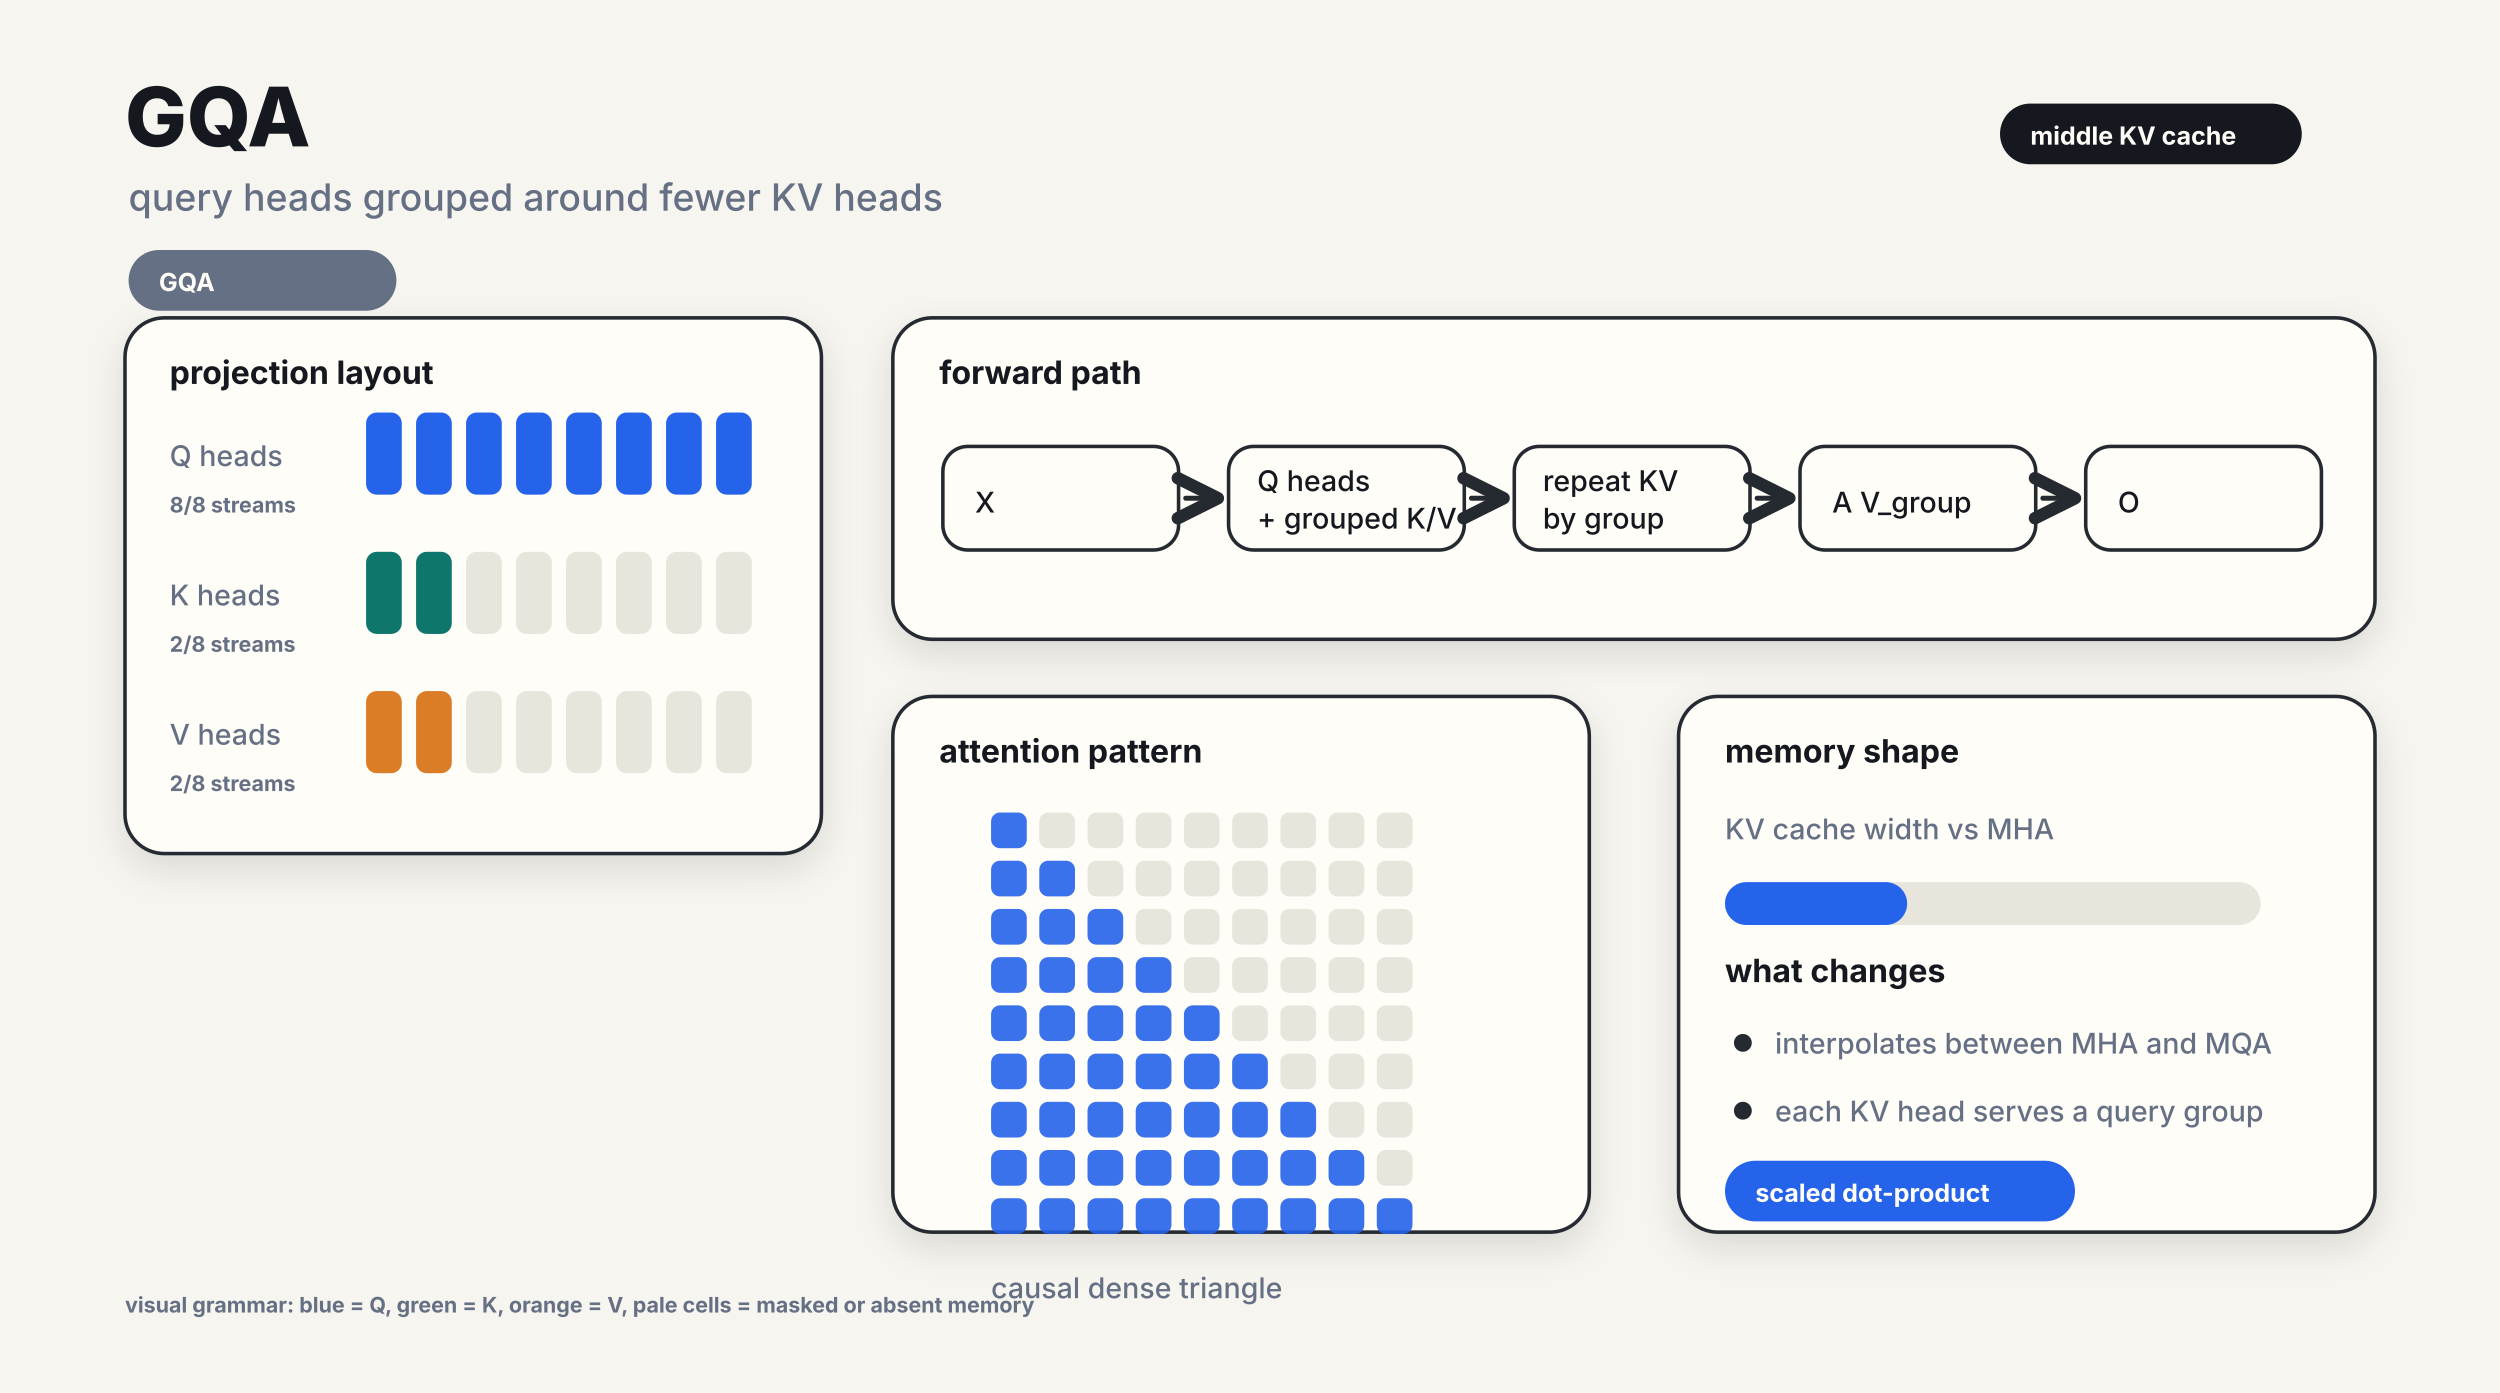
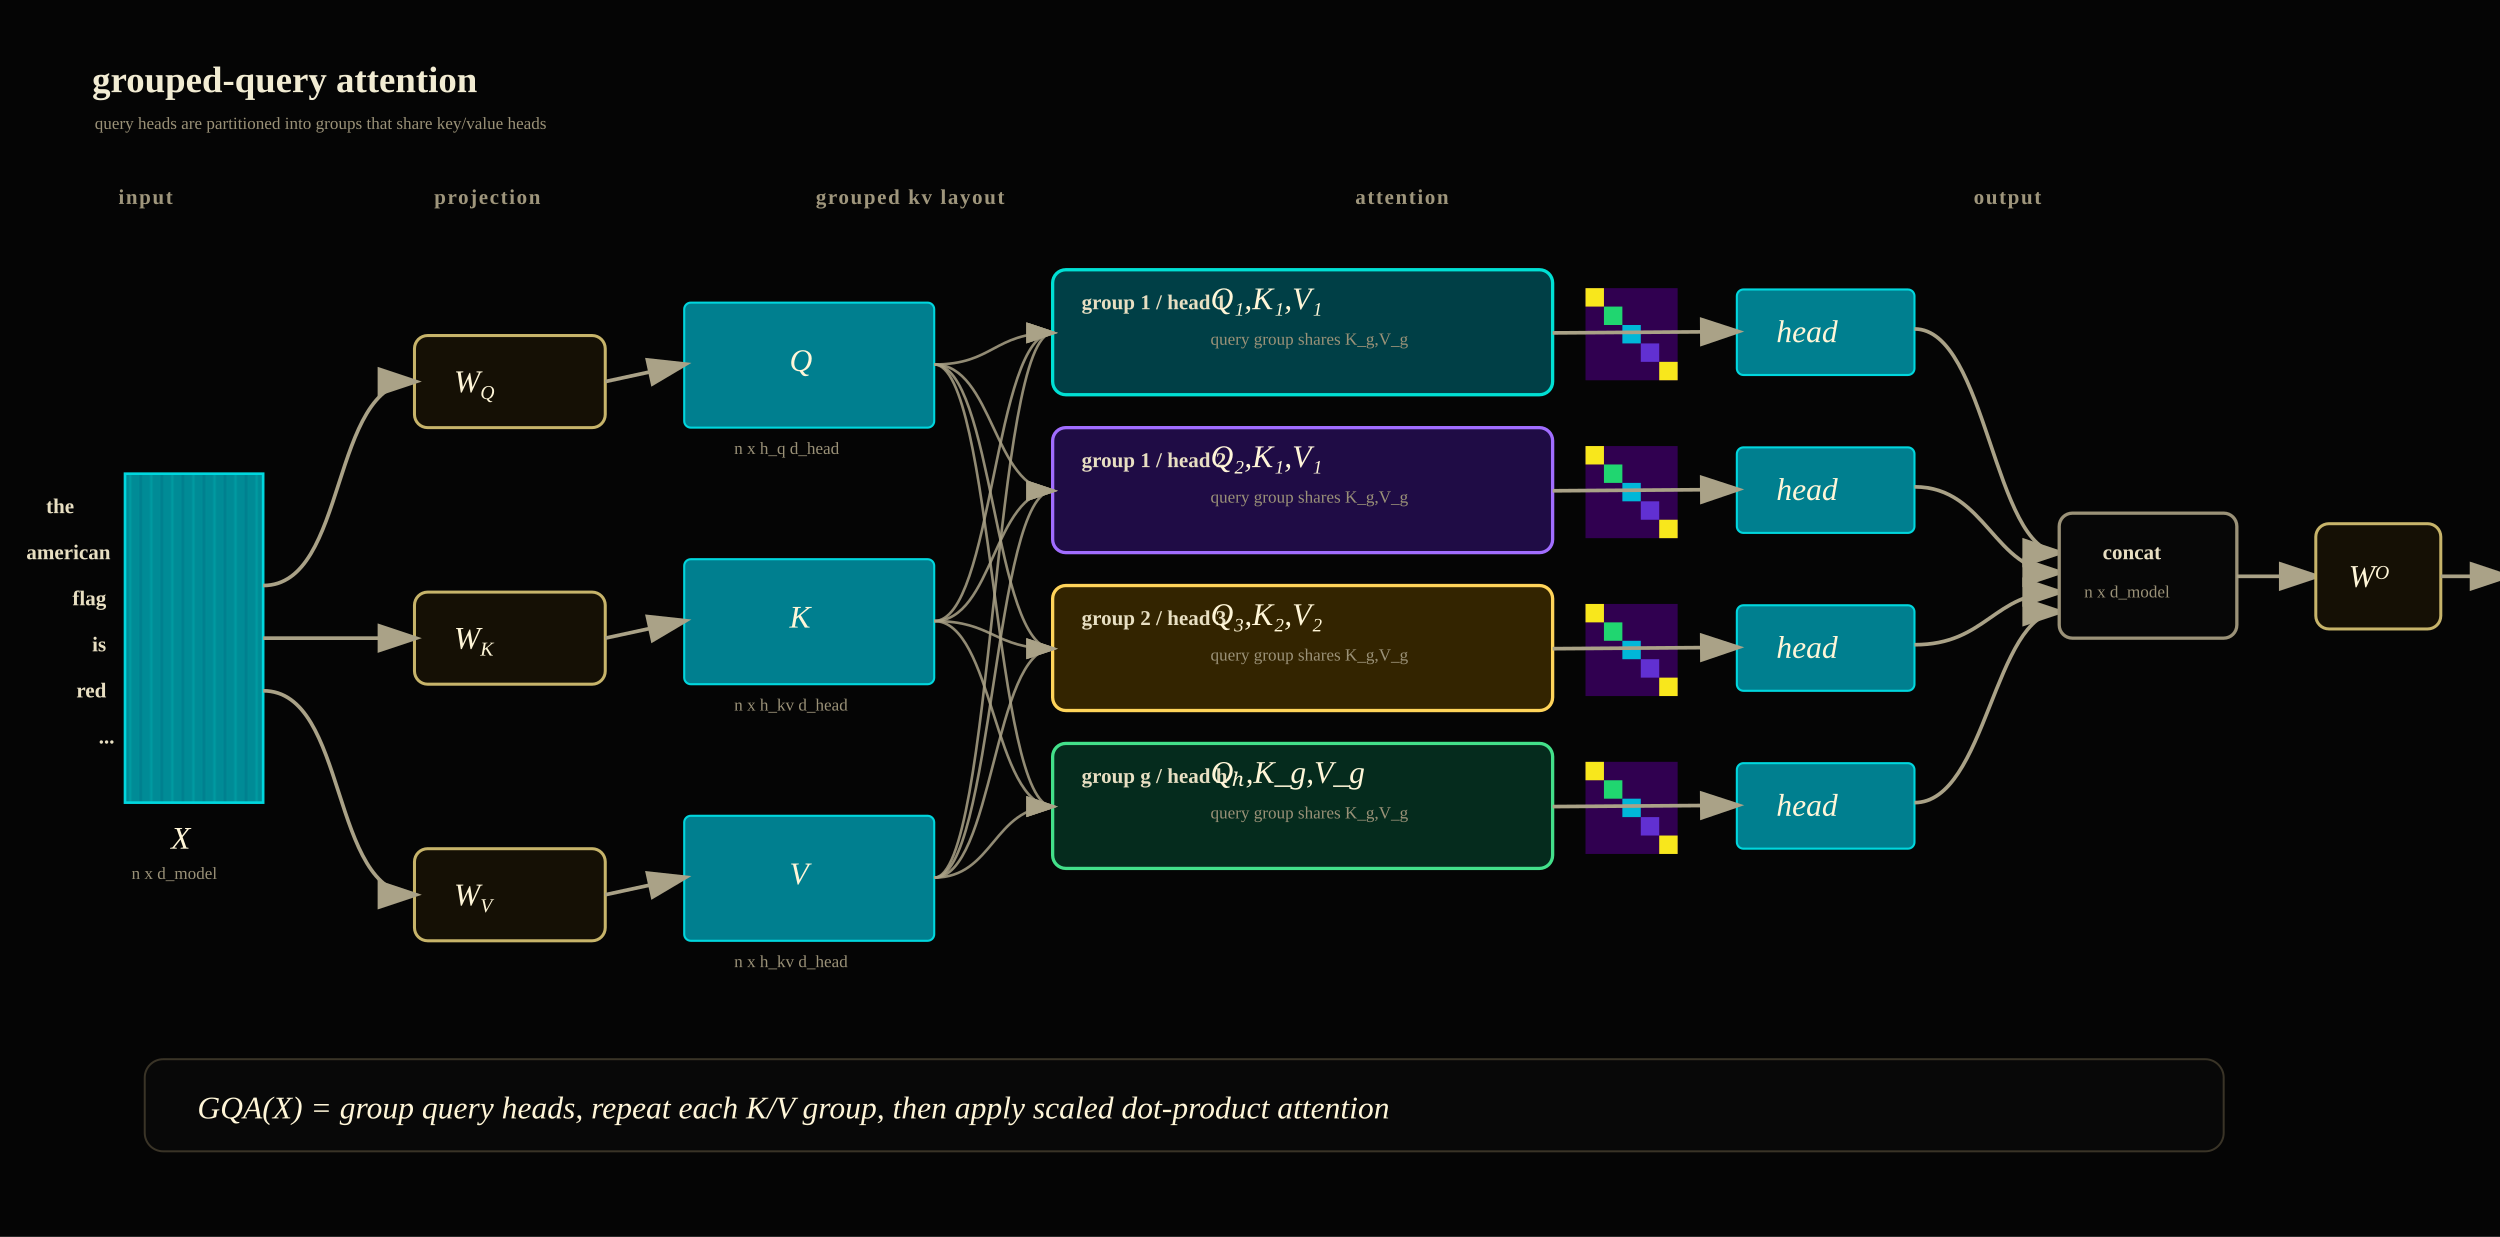
- <svg xmlns="http://www.w3.org/2000/svg" width="1400" height="780" viewBox="0 0 1400 780" role="img" aria-label="GQA attention architecture">
+ <svg xmlns="http://www.w3.org/2000/svg" viewBox="0 0 1900 940" role="img" aria-label="grouped-query attention architecture diagram">
  <defs>
-     <filter id="shadow" x="-10%" y="-10%" width="120%" height="125%">
-       <feDropShadow dx="0" dy="8" stdDeviation="10" flood-color="#111827" flood-opacity="0.12" />
-     </filter>
-     <marker id="arrow" markerWidth="12" markerHeight="12" refX="10" refY="6" orient="auto">
-       <path d="M2 2 L10 6 L2 10" fill="none" stroke="#252a31" stroke-width="2.5" stroke-linecap="round" stroke-linejoin="round" />
+     <marker id="arrow" markerWidth="12" markerHeight="12" refX="10" refY="4" orient="auto">
+       <path d="M0,0 L0,8 L12,4 z" fill="#aaa287" />
    </marker>
+     <pattern id="matrix" width="16" height="16" patternUnits="userSpaceOnUse">
+       <rect width="16" height="16" fill="#008b96" />
+       <rect x="2" width="2" height="16" fill="#00ffee" opacity=".12" />
+       <rect x="10" width="2" height="16" fill="#004e70" opacity=".18" />
+     </pattern>
+     <pattern id="latentPattern" width="14" height="14" patternUnits="userSpaceOnUse">
+       <rect width="14" height="14" fill="#006f7d" />
+       <rect x="2" width="2" height="14" fill="#00f0d0" opacity=".13" />
+       <rect x="9" width="2" height="14" fill="#003c66" opacity=".18" />
+     </pattern>
    <style>
-   .bg { fill: #f7f5ef; }
-   .panel { fill: #fffdf7; stroke: #252a31; stroke-width: 2; }
-   .soft { fill: #f1efe7; stroke: #d8d0bd; stroke-width: 1.5; }
-   .ink { fill: #15191f; font-family: Inter, ui-sans-serif, system-ui, -apple-system, BlinkMacSystemFont, "Segoe UI", sans-serif; letter-spacing: 0; }
-   .muted { fill: #667085; font-family: Inter, ui-sans-serif, system-ui, sans-serif; letter-spacing: 0; }
-   .title { font: 800 46px Inter, ui-sans-serif, system-ui, sans-serif; }
-   .subtitle { font: 500 21px Inter, ui-sans-serif, system-ui, sans-serif; }
-   .h { font: 750 18px Inter, ui-sans-serif, system-ui, sans-serif; }
-   .body { font: 500 16px Inter, ui-sans-serif, system-ui, sans-serif; }
-   .tiny { font: 650 12px Inter, ui-sans-serif, system-ui, sans-serif; text-transform: uppercase; }
-   .math { fill: #15191f; font: italic 24px Georgia, serif; }
-   .arrow { fill: none; stroke: #252a31; stroke-width: 2.8; stroke-linecap: round; stroke-linejoin: round; marker-end: url(#arrow); }
-   .thin { fill: none; stroke: #98a2b3; stroke-width: 1.5; stroke-linecap: round; }
-   .q { fill: #2563eb; }
-   .k { fill: #0f766e; }
-   .v { fill: #db7c26; }
-   .accent { fill: #7c3aed; }
-   .danger { fill: #dc2626; }
-   .ok { fill: #16a34a; }
-   .gridon { fill: #2563eb; opacity: .9; }
-   .gridoff { fill: #e7e5dc; }
-   .gridlocal { fill: #14b8a6; opacity: .92; }
-   .gridpick { fill: #7c3aed; opacity: .92; }
-   .shadow { filter: url(#shadow); }
+   .title { fill: #f2ecd3; font-size: 28px; font-weight: 700; }
+   .section { fill: #9f967c; font-size: 16px; font-weight: 700; letter-spacing: 1.2px; text-transform: uppercase; }
+   .label { fill: #e8dfc2; font-size: 16px; font-weight: 700; }
+   .small { fill: #9b9278; font-size: 13px; }
+   .math { fill: #fff6d8; font-family: "Times New Roman", serif; font-style: italic; font-size: 24px; }
+   .box { fill: #070707; stroke: #9b9278; stroke-width: 2.5; rx: 10; }
+   .tensor { fill: #007f8f; stroke: #00d7de; stroke-width: 1.6; rx: 5; }
+   .latent { fill: #053a46; stroke: #00d7de; stroke-width: 1.7; rx: 5; }
+   .proj { fill: #151005; stroke: #c7b46a; stroke-width: 2.3; rx: 10; }
+   .cache { fill: #061b14; stroke: #43e08a; stroke-width: 2.2; rx: 10; }
+   .attn { fill: #260044; stroke: #a16dff; stroke-width: 1.9; rx: 8; }
+   .local { fill: #041f18; stroke: #43e08a; stroke-width: 2; rx: 8; }
+   .compress { fill: #1b1605; stroke: #ffd45a; stroke-width: 2; rx: 8; }
+   .head1 { fill: #003f46; stroke: #00e0d4; }
+   .head2 { fill: #1f0c45; stroke: #a16dff; }
+   .head3 { fill: #332400; stroke: #ffd45a; }
+   .headh { fill: #052b1d; stroke: #43e08a; }
+   .arrow { fill: none; stroke: #aaa287; stroke-width: 2.8; marker-end: url(#arrow); }
+   .thin { stroke-width: 2; opacity: .85; }
</style>
  </defs>
-   <rect width="1400" height="780" class="bg" />
-   <text x="70" y="82" class="title ink">GQA</text>
-   <text x="72" y="118" class="subtitle muted">query heads grouped around fewer KV heads</text>
-   <rect x="1120" y="58" width="169" height="34" rx="17" fill="#15191f" />
-   <text x="1137" y="81" fill="#fffdf7" font-family="Inter, ui-sans-serif, system-ui" font-size="14" font-weight="750">middle KV cache</text>
-   <rect x="72" y="140" width="150" height="34" rx="17" fill="#667085" />
-   <text x="89" y="163" fill="#fffdf7" font-family="Inter, ui-sans-serif, system-ui" font-size="14" font-weight="750">GQA</text>
-   <rect x="70" y="178" width="390" height="300" rx="22" class="panel shadow" />
-   <text x="95" y="215" class="h ink">projection layout</text>
-   <text x="95" y="261" class="body muted">Q heads</text>
-   <rect x="205" y="231" width="20" height="46" rx="6" class="q" />
-   <rect x="233" y="231" width="20" height="46" rx="6" class="q" />
-   <rect x="261" y="231" width="20" height="46" rx="6" class="q" />
-   <rect x="289" y="231" width="20" height="46" rx="6" class="q" />
-   <rect x="317" y="231" width="20" height="46" rx="6" class="q" />
-   <rect x="345" y="231" width="20" height="46" rx="6" class="q" />
-   <rect x="373" y="231" width="20" height="46" rx="6" class="q" />
-   <rect x="401" y="231" width="20" height="46" rx="6" class="q" />
-   <text x="95" y="287" class="tiny muted">8/8 streams</text>
-   <text x="95" y="339" class="body muted">K heads</text>
-   <rect x="205" y="309" width="20" height="46" rx="6" class="k" />
-   <rect x="233" y="309" width="20" height="46" rx="6" class="k" />
-   <rect x="261" y="309" width="20" height="46" rx="6" class="gridoff" />
-   <rect x="289" y="309" width="20" height="46" rx="6" class="gridoff" />
-   <rect x="317" y="309" width="20" height="46" rx="6" class="gridoff" />
-   <rect x="345" y="309" width="20" height="46" rx="6" class="gridoff" />
-   <rect x="373" y="309" width="20" height="46" rx="6" class="gridoff" />
-   <rect x="401" y="309" width="20" height="46" rx="6" class="gridoff" />
-   <text x="95" y="365" class="tiny muted">2/8 streams</text>
-   <text x="95" y="417" class="body muted">V heads</text>
-   <rect x="205" y="387" width="20" height="46" rx="6" class="v" />
-   <rect x="233" y="387" width="20" height="46" rx="6" class="v" />
-   <rect x="261" y="387" width="20" height="46" rx="6" class="gridoff" />
-   <rect x="289" y="387" width="20" height="46" rx="6" class="gridoff" />
-   <rect x="317" y="387" width="20" height="46" rx="6" class="gridoff" />
-   <rect x="345" y="387" width="20" height="46" rx="6" class="gridoff" />
-   <rect x="373" y="387" width="20" height="46" rx="6" class="gridoff" />
-   <rect x="401" y="387" width="20" height="46" rx="6" class="gridoff" />
-   <text x="95" y="443" class="tiny muted">2/8 streams</text>
-   <rect x="500" y="178" width="830" height="180" rx="22" class="panel shadow" />
-   <text x="526" y="215" class="h ink">forward path</text>
-   <rect x="528" y="250" width="132" height="58" rx="14" fill="#fffdf7" stroke="#252a31" stroke-width="2" />
-   <text x="546" y="287" class="body ink">X</text>
-   <path class="arrow" d="M664 279.0 H682" />
-   <rect x="688" y="250" width="132" height="58" rx="14" fill="#fffdf7" stroke="#252a31" stroke-width="2" />
-   <text x="704" y="275" class="body ink">Q heads</text>
-   <text x="704" y="296" class="body ink">+ grouped K/V</text>
-   <path class="arrow" d="M824 279.0 H842" />
-   <rect x="848" y="250" width="132" height="58" rx="14" fill="#fffdf7" stroke="#252a31" stroke-width="2" />
-   <text x="864" y="275" class="body ink">repeat KV</text>
-   <text x="864" y="296" class="body ink">by group</text>
-   <path class="arrow" d="M984 279.0 H1002" />
-   <rect x="1008" y="250" width="132" height="58" rx="14" fill="#fffdf7" stroke="#252a31" stroke-width="2" />
-   <text x="1026" y="287" class="body ink">A V_group</text>
-   <path class="arrow" d="M1144 279.0 H1162" />
-   <rect x="1168" y="250" width="132" height="58" rx="14" fill="#fffdf7" stroke="#252a31" stroke-width="2" />
-   <text x="1186" y="287" class="body ink">O</text>
-   <rect x="500" y="390" width="390" height="300" rx="22" class="panel shadow" />
-   <text x="526" y="427" class="h ink">attention pattern</text>
-   <rect x="555" y="455" width="20" height="20" rx="5" class="gridon" />
-   <rect x="582" y="455" width="20" height="20" rx="5" class="gridoff" />
-   <rect x="609" y="455" width="20" height="20" rx="5" class="gridoff" />
-   <rect x="636" y="455" width="20" height="20" rx="5" class="gridoff" />
-   <rect x="663" y="455" width="20" height="20" rx="5" class="gridoff" />
-   <rect x="690" y="455" width="20" height="20" rx="5" class="gridoff" />
-   <rect x="717" y="455" width="20" height="20" rx="5" class="gridoff" />
-   <rect x="744" y="455" width="20" height="20" rx="5" class="gridoff" />
-   <rect x="771" y="455" width="20" height="20" rx="5" class="gridoff" />
-   <rect x="555" y="482" width="20" height="20" rx="5" class="gridon" />
-   <rect x="582" y="482" width="20" height="20" rx="5" class="gridon" />
-   <rect x="609" y="482" width="20" height="20" rx="5" class="gridoff" />
-   <rect x="636" y="482" width="20" height="20" rx="5" class="gridoff" />
-   <rect x="663" y="482" width="20" height="20" rx="5" class="gridoff" />
-   <rect x="690" y="482" width="20" height="20" rx="5" class="gridoff" />
-   <rect x="717" y="482" width="20" height="20" rx="5" class="gridoff" />
-   <rect x="744" y="482" width="20" height="20" rx="5" class="gridoff" />
-   <rect x="771" y="482" width="20" height="20" rx="5" class="gridoff" />
-   <rect x="555" y="509" width="20" height="20" rx="5" class="gridon" />
-   <rect x="582" y="509" width="20" height="20" rx="5" class="gridon" />
-   <rect x="609" y="509" width="20" height="20" rx="5" class="gridon" />
-   <rect x="636" y="509" width="20" height="20" rx="5" class="gridoff" />
-   <rect x="663" y="509" width="20" height="20" rx="5" class="gridoff" />
-   <rect x="690" y="509" width="20" height="20" rx="5" class="gridoff" />
-   <rect x="717" y="509" width="20" height="20" rx="5" class="gridoff" />
-   <rect x="744" y="509" width="20" height="20" rx="5" class="gridoff" />
-   <rect x="771" y="509" width="20" height="20" rx="5" class="gridoff" />
-   <rect x="555" y="536" width="20" height="20" rx="5" class="gridon" />
-   <rect x="582" y="536" width="20" height="20" rx="5" class="gridon" />
-   <rect x="609" y="536" width="20" height="20" rx="5" class="gridon" />
-   <rect x="636" y="536" width="20" height="20" rx="5" class="gridon" />
-   <rect x="663" y="536" width="20" height="20" rx="5" class="gridoff" />
-   <rect x="690" y="536" width="20" height="20" rx="5" class="gridoff" />
-   <rect x="717" y="536" width="20" height="20" rx="5" class="gridoff" />
-   <rect x="744" y="536" width="20" height="20" rx="5" class="gridoff" />
-   <rect x="771" y="536" width="20" height="20" rx="5" class="gridoff" />
-   <rect x="555" y="563" width="20" height="20" rx="5" class="gridon" />
-   <rect x="582" y="563" width="20" height="20" rx="5" class="gridon" />
-   <rect x="609" y="563" width="20" height="20" rx="5" class="gridon" />
-   <rect x="636" y="563" width="20" height="20" rx="5" class="gridon" />
-   <rect x="663" y="563" width="20" height="20" rx="5" class="gridon" />
-   <rect x="690" y="563" width="20" height="20" rx="5" class="gridoff" />
-   <rect x="717" y="563" width="20" height="20" rx="5" class="gridoff" />
-   <rect x="744" y="563" width="20" height="20" rx="5" class="gridoff" />
-   <rect x="771" y="563" width="20" height="20" rx="5" class="gridoff" />
-   <rect x="555" y="590" width="20" height="20" rx="5" class="gridon" />
-   <rect x="582" y="590" width="20" height="20" rx="5" class="gridon" />
-   <rect x="609" y="590" width="20" height="20" rx="5" class="gridon" />
-   <rect x="636" y="590" width="20" height="20" rx="5" class="gridon" />
-   <rect x="663" y="590" width="20" height="20" rx="5" class="gridon" />
-   <rect x="690" y="590" width="20" height="20" rx="5" class="gridon" />
-   <rect x="717" y="590" width="20" height="20" rx="5" class="gridoff" />
-   <rect x="744" y="590" width="20" height="20" rx="5" class="gridoff" />
-   <rect x="771" y="590" width="20" height="20" rx="5" class="gridoff" />
-   <rect x="555" y="617" width="20" height="20" rx="5" class="gridon" />
-   <rect x="582" y="617" width="20" height="20" rx="5" class="gridon" />
-   <rect x="609" y="617" width="20" height="20" rx="5" class="gridon" />
-   <rect x="636" y="617" width="20" height="20" rx="5" class="gridon" />
-   <rect x="663" y="617" width="20" height="20" rx="5" class="gridon" />
-   <rect x="690" y="617" width="20" height="20" rx="5" class="gridon" />
-   <rect x="717" y="617" width="20" height="20" rx="5" class="gridon" />
-   <rect x="744" y="617" width="20" height="20" rx="5" class="gridoff" />
-   <rect x="771" y="617" width="20" height="20" rx="5" class="gridoff" />
-   <rect x="555" y="644" width="20" height="20" rx="5" class="gridon" />
-   <rect x="582" y="644" width="20" height="20" rx="5" class="gridon" />
-   <rect x="609" y="644" width="20" height="20" rx="5" class="gridon" />
-   <rect x="636" y="644" width="20" height="20" rx="5" class="gridon" />
-   <rect x="663" y="644" width="20" height="20" rx="5" class="gridon" />
-   <rect x="690" y="644" width="20" height="20" rx="5" class="gridon" />
-   <rect x="717" y="644" width="20" height="20" rx="5" class="gridon" />
-   <rect x="744" y="644" width="20" height="20" rx="5" class="gridon" />
-   <rect x="771" y="644" width="20" height="20" rx="5" class="gridoff" />
-   <rect x="555" y="671" width="20" height="20" rx="5" class="gridon" />
-   <rect x="582" y="671" width="20" height="20" rx="5" class="gridon" />
-   <rect x="609" y="671" width="20" height="20" rx="5" class="gridon" />
-   <rect x="636" y="671" width="20" height="20" rx="5" class="gridon" />
-   <rect x="663" y="671" width="20" height="20" rx="5" class="gridon" />
-   <rect x="690" y="671" width="20" height="20" rx="5" class="gridon" />
-   <rect x="717" y="671" width="20" height="20" rx="5" class="gridon" />
-   <rect x="744" y="671" width="20" height="20" rx="5" class="gridon" />
-   <rect x="771" y="671" width="20" height="20" rx="5" class="gridon" />
-   <text x="555" y="727" class="body muted">causal dense triangle</text>
-   <rect x="940" y="390" width="390" height="300" rx="22" class="panel shadow" />
-   <text x="966" y="427" class="h ink">memory shape</text>
-   <text x="966" y="470" class="body muted">KV cache width vs MHA</text>
-   <rect x="966" y="494" width="300" height="24" rx="12" fill="#e7e5dc" />
-   <rect x="966" y="494" width="102" height="24" rx="12" fill="#2563eb" />
-   <text x="966" y="550" class="h ink">what changes</text>
-   <circle cx="976" cy="584" r="5" fill="#252a31" />
-   <text x="994" y="590" class="body muted">interpolates between MHA and MQA</text>
-   <circle cx="976" cy="622" r="5" fill="#252a31" />
-   <text x="994" y="628" class="body muted">each KV head serves a query group</text>
-   <rect x="966" y="650" width="196" height="34" rx="17" fill="#2563eb" />
-   <text x="983" y="673" fill="#fffdf7" font-family="Inter, ui-sans-serif, system-ui" font-size="14" font-weight="750">scaled dot-product</text>
-   <text x="70" y="735" class="tiny muted">visual grammar: blue = Q, green = K, orange = V, pale cells = masked or absent memory</text>
+   <rect width="1900" height="940" fill="#050505" />
+   <text class="title" x="70" y="70">grouped-query attention</text>
+   <text class="small" x="72" y="98">query heads are partitioned into groups that share key/value heads</text>
+   <text class="section" x="90" y="155">input</text>
+   <rect x="95" y="360" width="105" height="250" fill="url(#matrix)" stroke="#00d7de" stroke-width="2" />
+   <text class="math" x="130" y="645">X</text>
+   <text class="small" x="100" y="668">n x d_model</text>
+   <text class="label" x="35" y="390">the</text>
+   <text class="label" x="20" y="425">american</text>
+   <text class="label" x="55" y="460">flag</text>
+   <text class="label" x="70" y="495">is</text>
+   <text class="label" x="58" y="530">red</text>
+   <text class="label" x="75" y="565">...</text>
+   <text class="section" x="330" y="155">projection</text>
+   <text class="section" x="620" y="155">grouped kv layout</text>
+   <text class="section" x="1030" y="155">attention</text>
+   <text class="section" x="1500" y="155">output</text>
+   <rect class="proj" x="315" y="255" width="145" height="70" />
+   <text class="math" x="345" y="298">W<tspan baseline-shift="-35%" font-size="15">Q</tspan>
+   </text>
+   <rect class="proj" x="315" y="450" width="145" height="70" />
+   <text class="math" x="345" y="493">W<tspan baseline-shift="-35%" font-size="15">K</tspan>
+   </text>
+   <rect class="proj" x="315" y="645" width="145" height="70" />
+   <text class="math" x="345" y="688">W<tspan baseline-shift="-35%" font-size="15">V</tspan>
+   </text>
+   <path class="arrow" d="M200 445 C265 445 250 290 315 290" />
+   <path class="arrow" d="M200 485 L315 485" />
+   <path class="arrow" d="M200 525 C265 525 250 680 315 680" />
+   <rect class="tensor" x="520" y="230" width="190" height="95" />
+   <text class="math" x="600" y="282">Q</text>
+   <text class="small" x="558" y="345">n x h_q d_head</text>
+   <rect class="tensor" x="520" y="425" width="190" height="95" />
+   <text class="math" x="600" y="477">K</text>
+   <text class="small" x="558" y="540">n x h_kv d_head</text>
+   <rect class="tensor" x="520" y="620" width="190" height="95" />
+   <text class="math" x="600" y="672">V</text>
+   <text class="small" x="558" y="735">n x h_kv d_head</text>
+   <path class="arrow" d="M460 290 L520 277" />
+   <path class="arrow" d="M460 485 L520 472" />
+   <path class="arrow" d="M460 680 L520 667" />
+   <rect class="box head1" x="800" y="205" width="380" height="95" />
+   <text class="label" x="822" y="235">group 1 / head 1</text>
+   <text class="math" x="920" y="235">Q₁,K₁,V₁</text>
+   <text class="small" x="920" y="262">query group shares K_g,V_g</text>
+   <path class="arrow thin" d="M710 277 C755 277 755 253 800 253" />
+   <path class="arrow thin" d="M710 472 C755 472 755 253 800 253" />
+   <path class="arrow thin" d="M710 667 C755 667 755 253 800 253" />
+   <g transform="translate(1205,219)">
+     <rect width="70" height="70" fill="#300050" />
+     <rect x="0" y="0" width="14" height="14" fill="#f8e71c" />
+     <rect x="14" y="14" width="14" height="14" fill="#20d670" />
+     <rect x="28" y="28" width="14" height="14" fill="#00b7d8" />
+     <rect x="42" y="42" width="14" height="14" fill="#6130d2" />
+     <rect x="56" y="56" width="14" height="14" fill="#f8e71c" />
+   </g>
+   <rect class="tensor" x="1320" y="220" width="135" height="65" />
+   <text class="math" x="1350" y="260">head</text>
+   <path class="arrow" d="M1180 253 L1320 252" />
+   <rect class="box head2" x="800" y="325" width="380" height="95" />
+   <text class="label" x="822" y="355">group 1 / head 2</text>
+   <text class="math" x="920" y="355">Q₂,K₁,V₁</text>
+   <text class="small" x="920" y="382">query group shares K_g,V_g</text>
+   <path class="arrow thin" d="M710 277 C755 277 755 373 800 373" />
+   <path class="arrow thin" d="M710 472 C755 472 755 373 800 373" />
+   <path class="arrow thin" d="M710 667 C755 667 755 373 800 373" />
+   <g transform="translate(1205,339)">
+     <rect width="70" height="70" fill="#300050" />
+     <rect x="0" y="0" width="14" height="14" fill="#f8e71c" />
+     <rect x="14" y="14" width="14" height="14" fill="#20d670" />
+     <rect x="28" y="28" width="14" height="14" fill="#00b7d8" />
+     <rect x="42" y="42" width="14" height="14" fill="#6130d2" />
+     <rect x="56" y="56" width="14" height="14" fill="#f8e71c" />
+   </g>
+   <rect class="tensor" x="1320" y="340" width="135" height="65" />
+   <text class="math" x="1350" y="380">head</text>
+   <path class="arrow" d="M1180 373 L1320 372" />
+   <rect class="box head3" x="800" y="445" width="380" height="95" />
+   <text class="label" x="822" y="475">group 2 / head 3</text>
+   <text class="math" x="920" y="475">Q₃,K₂,V₂</text>
+   <text class="small" x="920" y="502">query group shares K_g,V_g</text>
+   <path class="arrow thin" d="M710 277 C755 277 755 493 800 493" />
+   <path class="arrow thin" d="M710 472 C755 472 755 493 800 493" />
+   <path class="arrow thin" d="M710 667 C755 667 755 493 800 493" />
+   <g transform="translate(1205,459)">
+     <rect width="70" height="70" fill="#300050" />
+     <rect x="0" y="0" width="14" height="14" fill="#f8e71c" />
+     <rect x="14" y="14" width="14" height="14" fill="#20d670" />
+     <rect x="28" y="28" width="14" height="14" fill="#00b7d8" />
+     <rect x="42" y="42" width="14" height="14" fill="#6130d2" />
+     <rect x="56" y="56" width="14" height="14" fill="#f8e71c" />
+   </g>
+   <rect class="tensor" x="1320" y="460" width="135" height="65" />
+   <text class="math" x="1350" y="500">head</text>
+   <path class="arrow" d="M1180 493 L1320 492" />
+   <rect class="box headh" x="800" y="565" width="380" height="95" />
+   <text class="label" x="822" y="595">group g / head h</text>
+   <text class="math" x="920" y="595">Qₕ,K_g,V_g</text>
+   <text class="small" x="920" y="622">query group shares K_g,V_g</text>
+   <path class="arrow thin" d="M710 277 C755 277 755 613 800 613" />
+   <path class="arrow thin" d="M710 472 C755 472 755 613 800 613" />
+   <path class="arrow thin" d="M710 667 C755 667 755 613 800 613" />
+   <g transform="translate(1205,579)">
+     <rect width="70" height="70" fill="#300050" />
+     <rect x="0" y="0" width="14" height="14" fill="#f8e71c" />
+     <rect x="14" y="14" width="14" height="14" fill="#20d670" />
+     <rect x="28" y="28" width="14" height="14" fill="#00b7d8" />
+     <rect x="42" y="42" width="14" height="14" fill="#6130d2" />
+     <rect x="56" y="56" width="14" height="14" fill="#f8e71c" />
+   </g>
+   <rect class="tensor" x="1320" y="580" width="135" height="65" />
+   <text class="math" x="1350" y="620">head</text>
+   <path class="arrow" d="M1180 613 L1320 612" />
+   <path class="arrow" d="M1455 250 C1510 250 1515 420 1565 420" />
+   <path class="arrow" d="M1455 370 C1510 370 1515 435 1565 435" />
+   <path class="arrow" d="M1455 490 C1510 490 1515 450 1565 450" />
+   <path class="arrow" d="M1455 610 C1510 610 1515 465 1565 465" />
+   <rect class="box" x="1565" y="390" width="135" height="95" />
+   <text class="label" x="1598" y="425">concat</text>
+   <text class="small" x="1584" y="454">n x d_model</text>
+   <path class="arrow" d="M1700 438 L1760 438" />
+   <rect class="proj" x="1760" y="398" width="95" height="80" />
+   <text class="math" x="1785" y="446">W<tspan baseline-shift="super" font-size="15">O</tspan>
+   </text>
+   <path class="arrow" d="M1855 438 L1905 438" />
+   <rect x="110" y="805" width="1580" height="70" rx="14" fill="#080808" stroke="#3a3427" stroke-width="1.5" />
+   <text class="math" x="150" y="850">GQA(X) = group query heads, repeat each K/V group, then apply scaled dot-product attention</text>
</svg>
